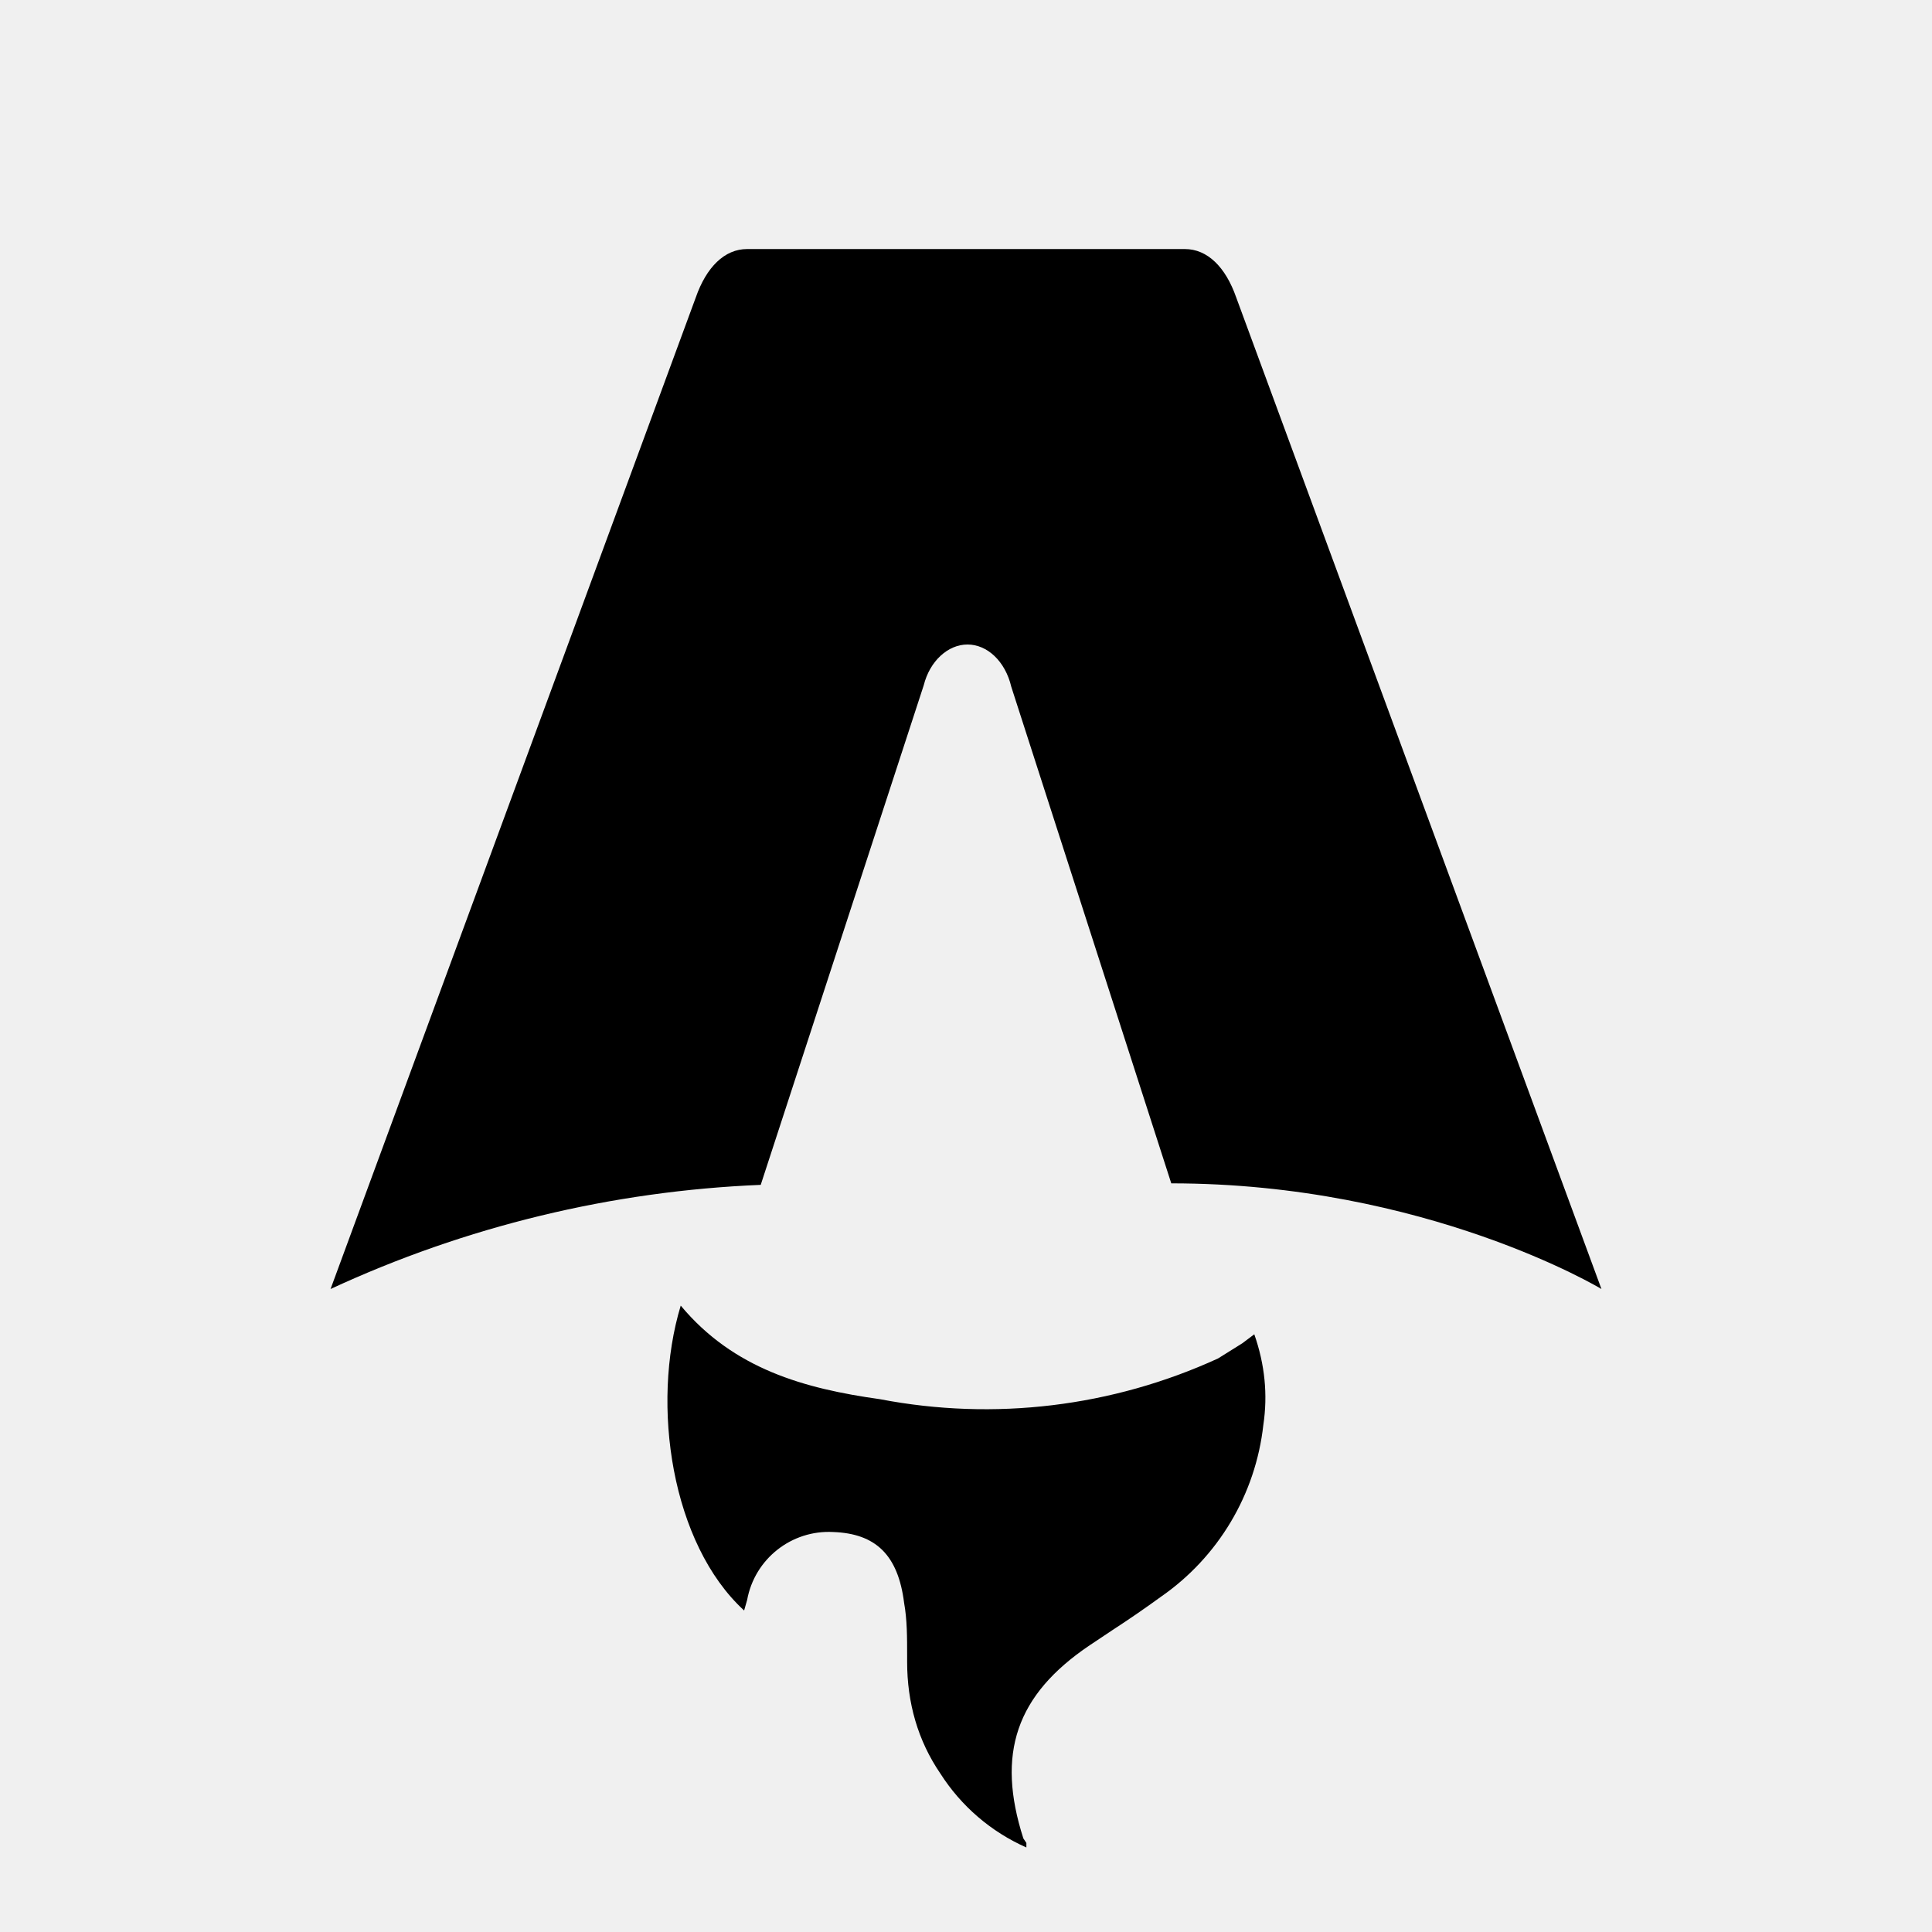
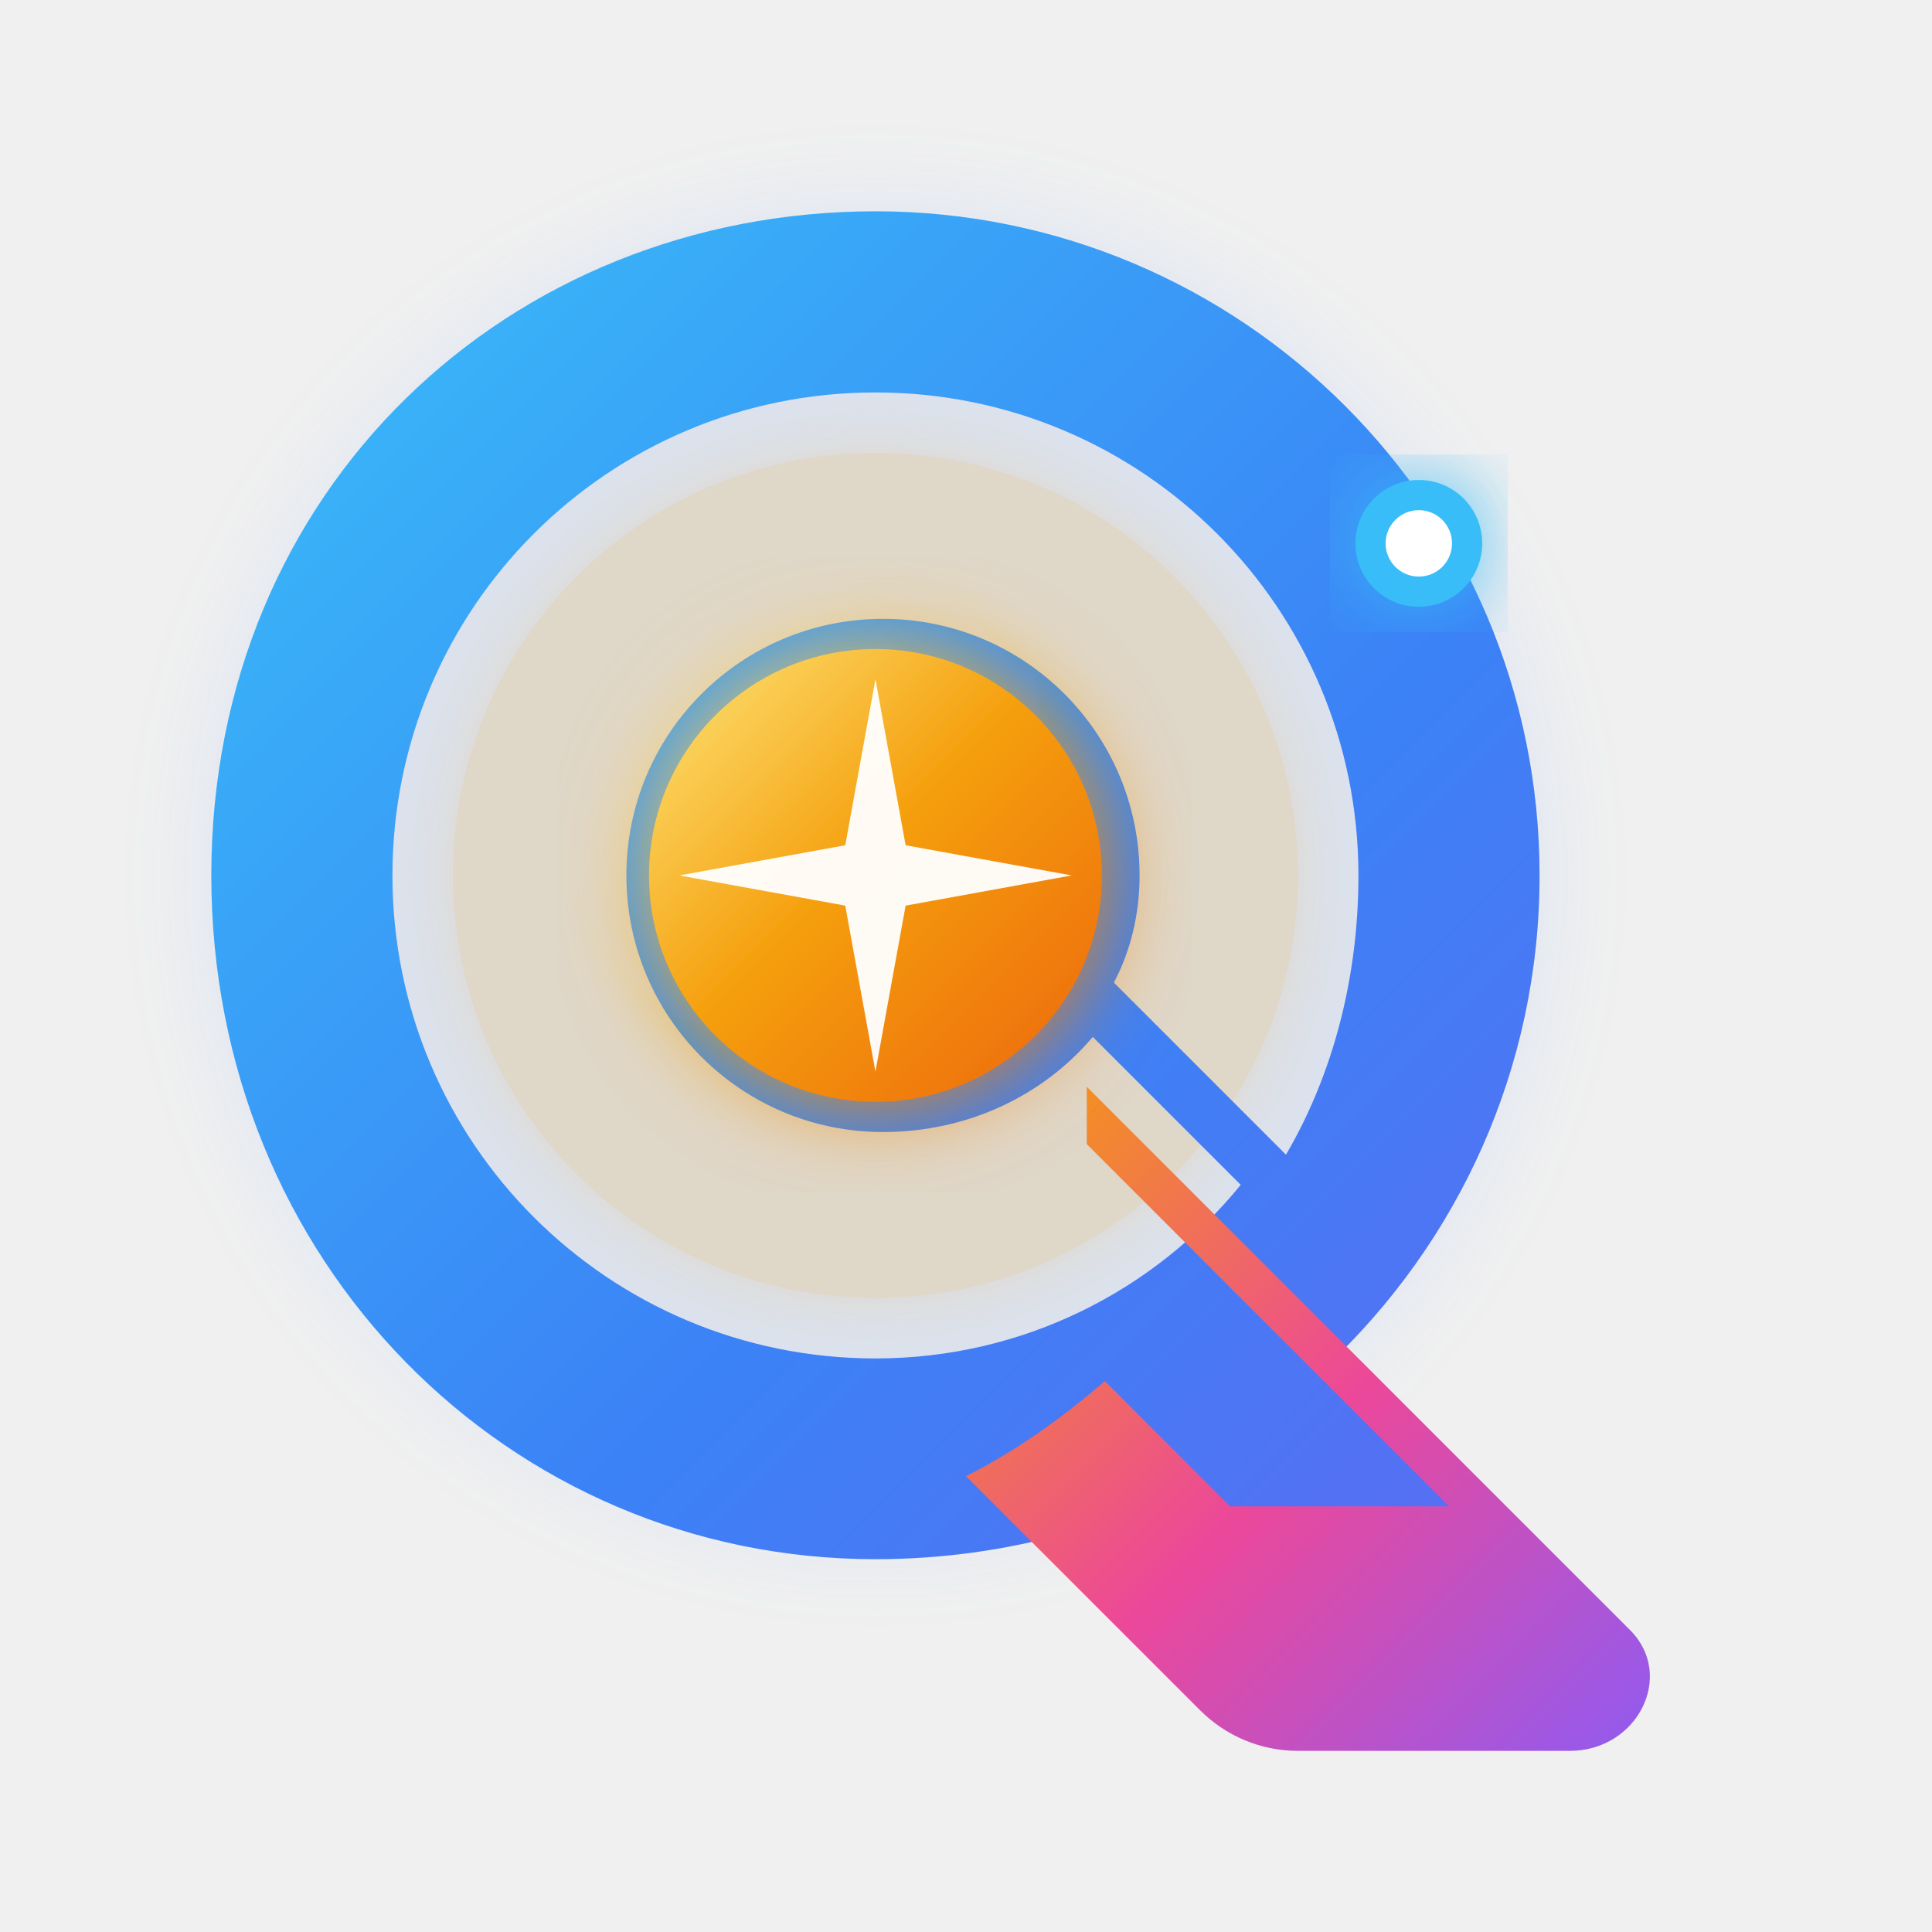
- <svg xmlns="http://www.w3.org/2000/svg" fill="none" viewBox="0 0 128 128">
-   <path d="M50.4 78.5a75.1 75.1 0 0 0-28.5 6.9l24.2-65.7c.7-2 1.9-3.2 3.4-3.2h29c1.5 0 2.7 1.2 3.4 3.2l24.2 65.7s-11.6-7-28.5-7L67 45.5c-.4-1.7-1.6-2.8-2.9-2.8-1.3 0-2.5 1.1-2.9 2.7L50.4 78.5Zm-1.1 28.2Zm-4.2-20.2c-2 6.6-.6 15.8 4.2 20.2a17.5 17.5 0 0 1 .2-.7 5.5 5.5 0 0 1 5.7-4.5c2.8.1 4.3 1.5 4.7 4.7.2 1.1.2 2.3.2 3.5v.4c0 2.7.7 5.2 2.2 7.4a13 13 0 0 0 5.7 4.9v-.3l-.2-.3c-1.8-5.6-.5-9.5 4.4-12.8l1.5-1a73 73 0 0 0 3.2-2.2 16 16 0 0 0 6.8-11.4c.3-2 .1-4-.6-6l-.8.6-1.6 1a37 37 0 0 1-22.4 2.7c-5-.7-9.7-2-13.2-6.2Z" />
-   <style>
-         path { fill: #000; }
-         @media (prefers-color-scheme: dark) {
-             path { fill: #FFF; }
-         }
-     </style>
+ <svg xmlns="http://www.w3.org/2000/svg" viewBox="0 0 128 128" fill="none">
+   <defs>
+     <linearGradient id="orbit-grad" x1="16" y1="16" x2="112" y2="112" gradientUnits="userSpaceOnUse">
+       <stop offset="0%" stop-color="#38bdf8" />
+       <stop offset="55%" stop-color="#3b82f6" />
+       <stop offset="100%" stop-color="#6366f1" />
+     </linearGradient>
+     <linearGradient id="sun-grad" x1="42" y1="40" x2="78" y2="76" gradientUnits="userSpaceOnUse">
+       <stop offset="0%" stop-color="#fef08a" />
+       <stop offset="45%" stop-color="#f59e0b" />
+       <stop offset="100%" stop-color="#ea580c" />
+     </linearGradient>
+     <linearGradient id="tail-grad" x1="68" y1="68" x2="114" y2="114" gradientUnits="userSpaceOnUse">
+       <stop offset="0%" stop-color="#f59e0b" />
+       <stop offset="50%" stop-color="#ec4899" />
+       <stop offset="100%" stop-color="#8b5cf6" />
+     </linearGradient>
+     <filter id="glow" x="-20%" y="-20%" width="140%" height="140%">
+       <feGaussianBlur stdDeviation="3" result="blur" />
+       <feComposite in="SourceGraphic" in2="blur" operator="over" />
+     </filter>
+   </defs>
+   <circle cx="58" cy="58" r="44" fill="#3b82f6" opacity="0.12" filter="url(#glow)" />
+   <circle cx="58" cy="58" r="28" fill="#f59e0b" opacity="0.18" filter="url(#glow)" />
+   <path d="M 58 14 C 82.3 14, 102 33.7, 102 58 C 102 70.8, 96.6 82.3, 87.9 90.5 L 99.8 102.4 C 102.8 105.4, 100.7 110.5, 96.5 110.5 L 83.2 110.5 C 80.8 110.5, 78.5 109.5, 76.8 107.8 L 70.6 101.6 C 66.6 102.7, 62.4 103.3, 58 103.3 C 33.7 103.3, 14 83.6, 14 58 C 14 32.4, 33.7 14, 58 14 Z M 58 26 C 40.3 26, 26 40.3, 26 58 C 26 75.7, 40.3 90, 58 90 C 67.8 90, 76.5 85.5, 82.2 78.5 L 72.4 68.7 C 69.1 72.6, 64.1 75, 58.5 75 C 49.1 75, 41.5 67.4, 41.5 58 C 41.5 48.6, 49.1 41, 58.5 41 C 67.9 41, 75.5 48.6, 75.5 58 C 75.5 60.6, 74.9 63, 73.8 65.1 L 85.2 76.5 C 88.3 71.2, 90 64.8, 90 58 C 90 40.3, 75.7 26, 58 26 Z" fill="url(#orbit-grad)" />
+   <path d="M 72 72 L 108 108 C 111 111, 108.5 116, 104 116 L 86 116 C 83.5 116, 81.2 115, 79.5 113.3 L 64 97.8 C 67.2 96.2, 70.3 94, 73.2 91.5 L 81.5 99.8 L 96 99.8 L 72 75.8 Z" fill="url(#tail-grad)" />
+   <circle cx="58" cy="58" r="15" fill="url(#sun-grad)" filter="url(#glow)" />
+   <path d="M 58 45        L 60 56        L 71 58        L 60 60        L 58 71        L 56 60        L 45 58        L 56 56        Z" fill="#ffffff" opacity="0.95" />
+   <circle cx="94" cy="36" r="4.2" fill="#38bdf8" filter="url(#glow)" />
+   <circle cx="94" cy="36" r="2.2" fill="#ffffff" />
</svg>
